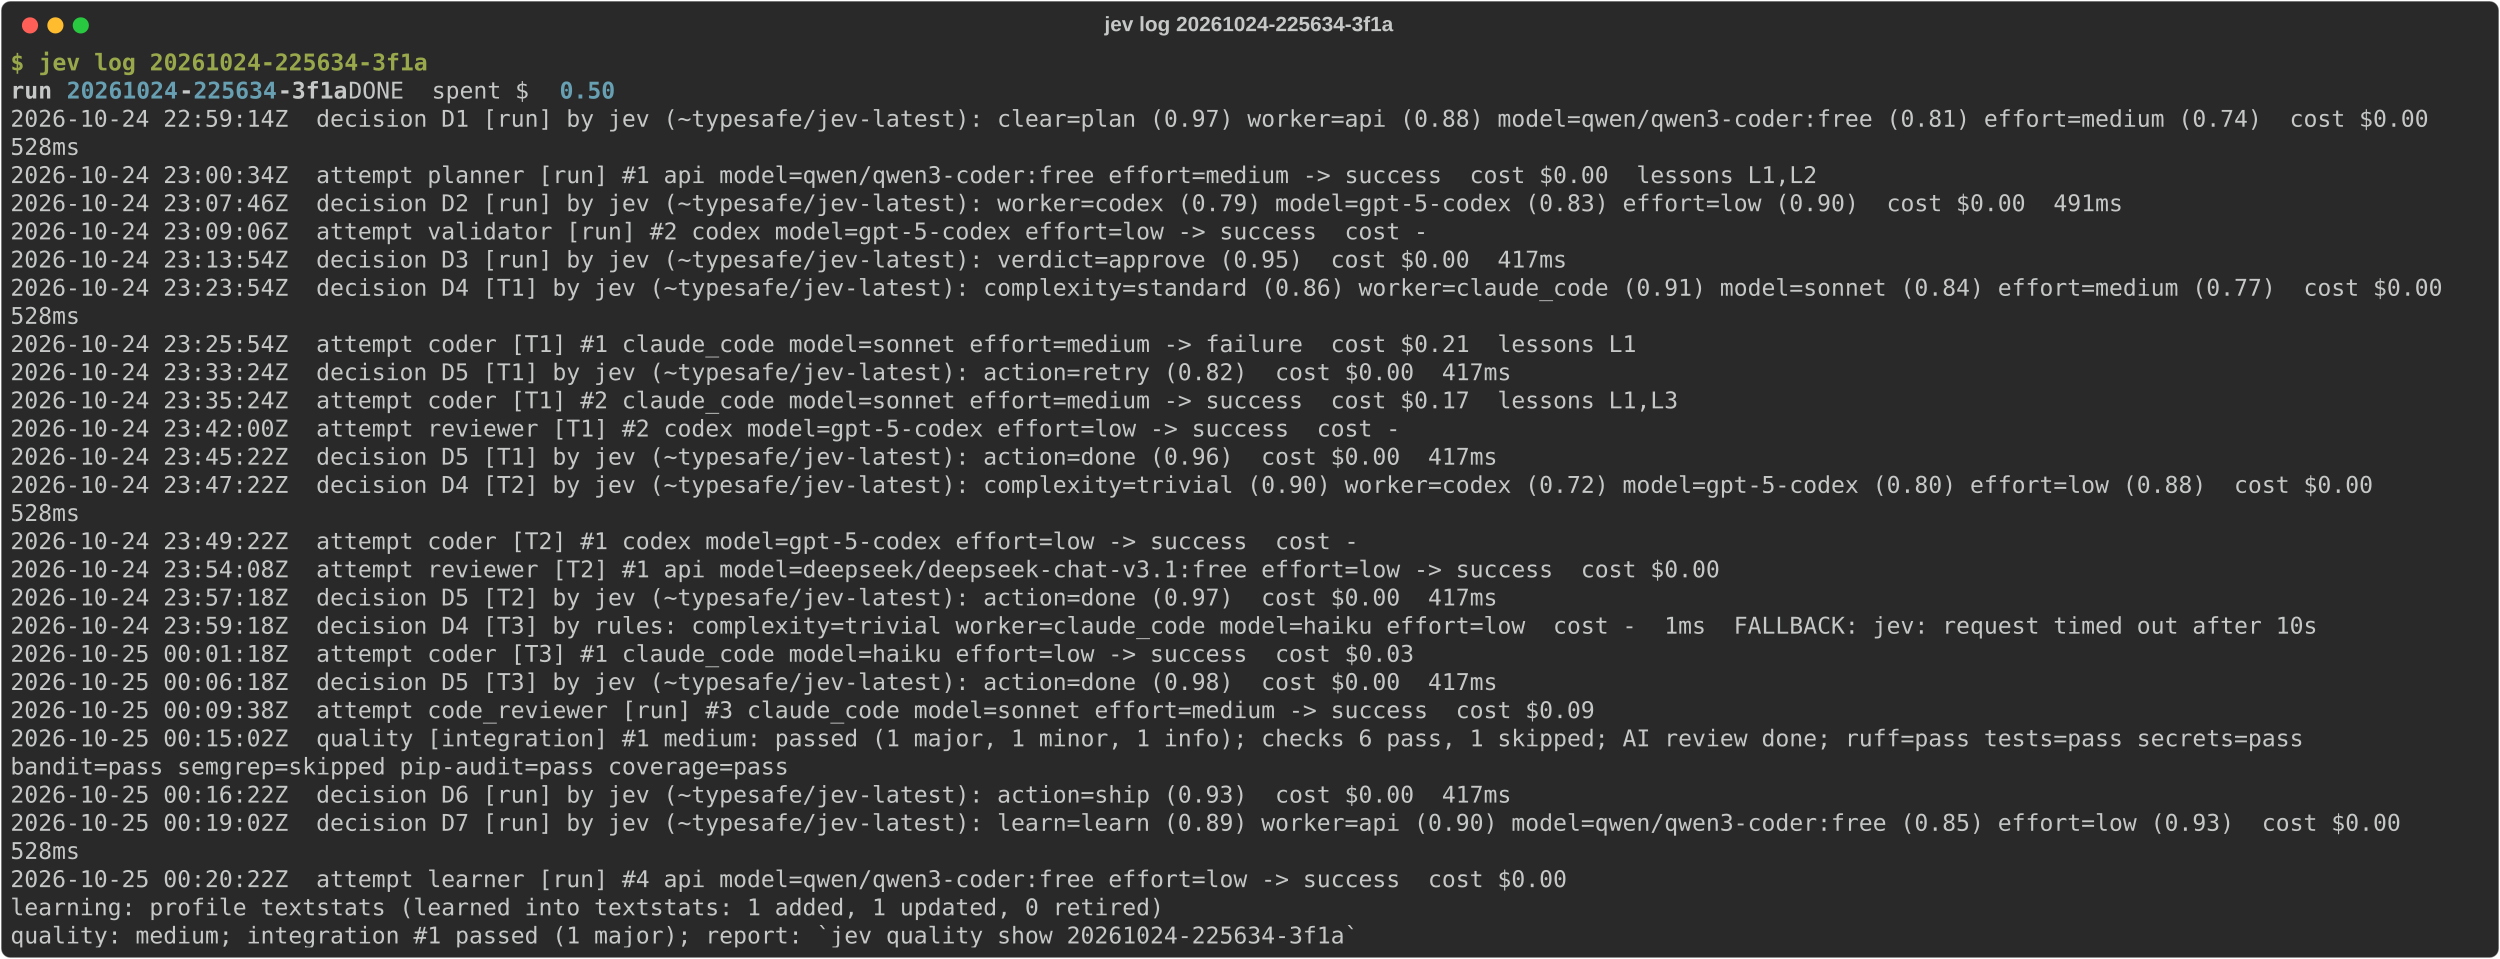
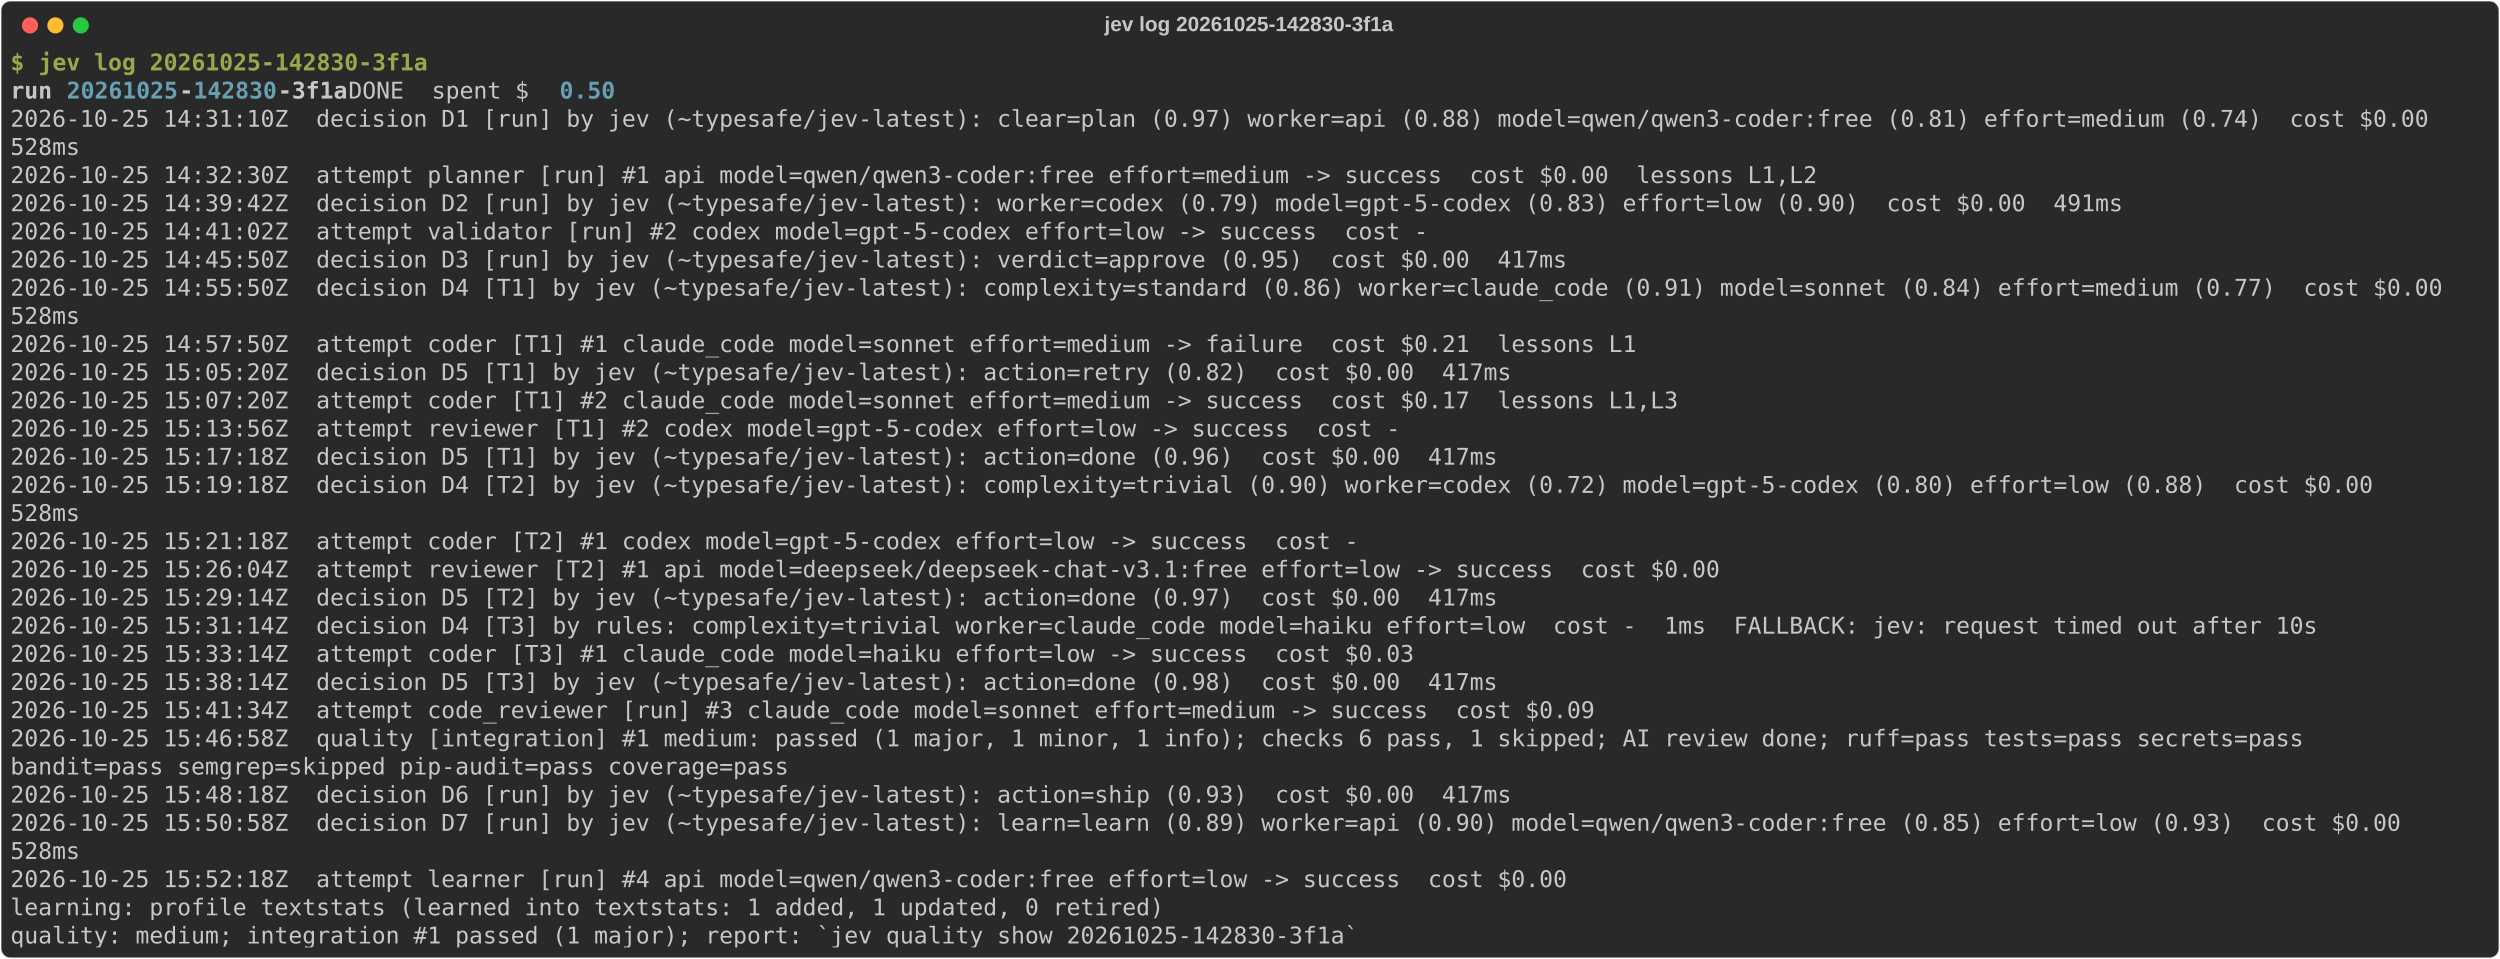
<svg xmlns="http://www.w3.org/2000/svg" class="rich-terminal" viewBox="0 0 2166 830.8">
  <style>

    @font-face {
        font-family: "Fira Code";
        src: local("FiraCode-Regular"),
                url("https://cdnjs.cloudflare.com/ajax/libs/firacode/6.2.0/woff2/FiraCode-Regular.woff2") format("woff2"),
                url("https://cdnjs.cloudflare.com/ajax/libs/firacode/6.2.0/woff/FiraCode-Regular.woff") format("woff");
        font-style: normal;
        font-weight: 400;
    }
    @font-face {
        font-family: "Fira Code";
        src: local("FiraCode-Bold"),
                url("https://cdnjs.cloudflare.com/ajax/libs/firacode/6.2.0/woff2/FiraCode-Bold.woff2") format("woff2"),
                url("https://cdnjs.cloudflare.com/ajax/libs/firacode/6.2.0/woff/FiraCode-Bold.woff") format("woff");
        font-style: bold;
        font-weight: 700;
    }

-     .terminal-3962228687-matrix {
+     .terminal-4072394755-matrix {
        font-family: Fira Code, monospace;
        font-size: 20px;
        line-height: 24.4px;
        font-variant-east-asian: full-width;
    }

-     .terminal-3962228687-title {
+     .terminal-4072394755-title {
        font-size: 18px;
        font-weight: bold;
        font-family: arial;
    }

-     .terminal-3962228687-r1 { fill: #98a84b;font-weight: bold }
- .terminal-3962228687-r2 { fill: #c5c8c6 }
- .terminal-3962228687-r3 { fill: #c5c8c6;font-weight: bold }
- .terminal-3962228687-r4 { fill: #68a0b3;font-weight: bold }
+     .terminal-4072394755-r1 { fill: #98a84b;font-weight: bold }
+ .terminal-4072394755-r2 { fill: #c5c8c6 }
+ .terminal-4072394755-r3 { fill: #c5c8c6;font-weight: bold }
+ .terminal-4072394755-r4 { fill: #68a0b3;font-weight: bold }
    </style>
  <defs>
-     <clipPath id="terminal-3962228687-clip-terminal">
+     <clipPath id="terminal-4072394755-clip-terminal">
      <rect x="0" y="0" width="2146.2" height="779.8" />
    </clipPath>
-     <clipPath id="terminal-3962228687-line-0">
+     <clipPath id="terminal-4072394755-line-0">
      <rect x="0" y="1.5" width="2147.2" height="24.65" />
    </clipPath>
-     <clipPath id="terminal-3962228687-line-1">
+     <clipPath id="terminal-4072394755-line-1">
      <rect x="0" y="25.9" width="2147.2" height="24.65" />
    </clipPath>
-     <clipPath id="terminal-3962228687-line-2">
+     <clipPath id="terminal-4072394755-line-2">
      <rect x="0" y="50.3" width="2147.2" height="24.65" />
    </clipPath>
-     <clipPath id="terminal-3962228687-line-3">
+     <clipPath id="terminal-4072394755-line-3">
      <rect x="0" y="74.7" width="2147.2" height="24.65" />
    </clipPath>
-     <clipPath id="terminal-3962228687-line-4">
+     <clipPath id="terminal-4072394755-line-4">
      <rect x="0" y="99.1" width="2147.2" height="24.65" />
    </clipPath>
-     <clipPath id="terminal-3962228687-line-5">
+     <clipPath id="terminal-4072394755-line-5">
      <rect x="0" y="123.5" width="2147.2" height="24.65" />
    </clipPath>
-     <clipPath id="terminal-3962228687-line-6">
+     <clipPath id="terminal-4072394755-line-6">
      <rect x="0" y="147.9" width="2147.2" height="24.65" />
    </clipPath>
-     <clipPath id="terminal-3962228687-line-7">
+     <clipPath id="terminal-4072394755-line-7">
      <rect x="0" y="172.3" width="2147.2" height="24.65" />
    </clipPath>
-     <clipPath id="terminal-3962228687-line-8">
+     <clipPath id="terminal-4072394755-line-8">
      <rect x="0" y="196.7" width="2147.2" height="24.65" />
    </clipPath>
-     <clipPath id="terminal-3962228687-line-9">
+     <clipPath id="terminal-4072394755-line-9">
      <rect x="0" y="221.1" width="2147.2" height="24.65" />
    </clipPath>
-     <clipPath id="terminal-3962228687-line-10">
+     <clipPath id="terminal-4072394755-line-10">
      <rect x="0" y="245.5" width="2147.2" height="24.65" />
    </clipPath>
-     <clipPath id="terminal-3962228687-line-11">
+     <clipPath id="terminal-4072394755-line-11">
      <rect x="0" y="269.9" width="2147.2" height="24.65" />
    </clipPath>
-     <clipPath id="terminal-3962228687-line-12">
+     <clipPath id="terminal-4072394755-line-12">
      <rect x="0" y="294.3" width="2147.2" height="24.65" />
    </clipPath>
-     <clipPath id="terminal-3962228687-line-13">
+     <clipPath id="terminal-4072394755-line-13">
      <rect x="0" y="318.7" width="2147.2" height="24.65" />
    </clipPath>
-     <clipPath id="terminal-3962228687-line-14">
+     <clipPath id="terminal-4072394755-line-14">
      <rect x="0" y="343.1" width="2147.2" height="24.65" />
    </clipPath>
-     <clipPath id="terminal-3962228687-line-15">
+     <clipPath id="terminal-4072394755-line-15">
      <rect x="0" y="367.5" width="2147.2" height="24.65" />
    </clipPath>
-     <clipPath id="terminal-3962228687-line-16">
+     <clipPath id="terminal-4072394755-line-16">
      <rect x="0" y="391.9" width="2147.2" height="24.65" />
    </clipPath>
-     <clipPath id="terminal-3962228687-line-17">
+     <clipPath id="terminal-4072394755-line-17">
      <rect x="0" y="416.3" width="2147.2" height="24.65" />
    </clipPath>
-     <clipPath id="terminal-3962228687-line-18">
+     <clipPath id="terminal-4072394755-line-18">
      <rect x="0" y="440.7" width="2147.2" height="24.65" />
    </clipPath>
-     <clipPath id="terminal-3962228687-line-19">
+     <clipPath id="terminal-4072394755-line-19">
      <rect x="0" y="465.1" width="2147.2" height="24.65" />
    </clipPath>
-     <clipPath id="terminal-3962228687-line-20">
+     <clipPath id="terminal-4072394755-line-20">
      <rect x="0" y="489.5" width="2147.2" height="24.65" />
    </clipPath>
-     <clipPath id="terminal-3962228687-line-21">
+     <clipPath id="terminal-4072394755-line-21">
      <rect x="0" y="513.9" width="2147.2" height="24.65" />
    </clipPath>
-     <clipPath id="terminal-3962228687-line-22">
+     <clipPath id="terminal-4072394755-line-22">
      <rect x="0" y="538.3" width="2147.2" height="24.65" />
    </clipPath>
-     <clipPath id="terminal-3962228687-line-23">
+     <clipPath id="terminal-4072394755-line-23">
      <rect x="0" y="562.7" width="2147.2" height="24.65" />
    </clipPath>
-     <clipPath id="terminal-3962228687-line-24">
+     <clipPath id="terminal-4072394755-line-24">
      <rect x="0" y="587.1" width="2147.2" height="24.65" />
    </clipPath>
-     <clipPath id="terminal-3962228687-line-25">
+     <clipPath id="terminal-4072394755-line-25">
      <rect x="0" y="611.5" width="2147.2" height="24.65" />
    </clipPath>
-     <clipPath id="terminal-3962228687-line-26">
+     <clipPath id="terminal-4072394755-line-26">
      <rect x="0" y="635.9" width="2147.2" height="24.65" />
    </clipPath>
-     <clipPath id="terminal-3962228687-line-27">
+     <clipPath id="terminal-4072394755-line-27">
      <rect x="0" y="660.3" width="2147.2" height="24.65" />
    </clipPath>
-     <clipPath id="terminal-3962228687-line-28">
+     <clipPath id="terminal-4072394755-line-28">
      <rect x="0" y="684.7" width="2147.2" height="24.65" />
    </clipPath>
-     <clipPath id="terminal-3962228687-line-29">
+     <clipPath id="terminal-4072394755-line-29">
      <rect x="0" y="709.1" width="2147.2" height="24.65" />
    </clipPath>
-     <clipPath id="terminal-3962228687-line-30">
+     <clipPath id="terminal-4072394755-line-30">
      <rect x="0" y="733.5" width="2147.2" height="24.65" />
    </clipPath>
  </defs>
  <rect fill="#292929" stroke="rgba(255,255,255,0.35)" stroke-width="1" x="1" y="1" width="2164" height="828.8" rx="8" />
-   <text class="terminal-3962228687-title" fill="#c5c8c6" text-anchor="middle" x="1082" y="27">jev log 20261024-225634-3f1a</text>
+   <text class="terminal-4072394755-title" fill="#c5c8c6" text-anchor="middle" x="1082" y="27">jev log 20261025-142830-3f1a</text>
  <g transform="translate(26,22)">
    <circle cx="0" cy="0" r="7" fill="#ff5f57" />
    <circle cx="22" cy="0" r="7" fill="#febc2e" />
    <circle cx="44" cy="0" r="7" fill="#28c840" />
  </g>
-   <g transform="translate(9, 41)" clip-path="url(#terminal-3962228687-clip-terminal)">
-     <g class="terminal-3962228687-matrix">
-       <text class="terminal-3962228687-r1" x="0" y="20" textLength="24.4" clip-path="url(#terminal-3962228687-line-0)">$ </text>
-       <text class="terminal-3962228687-r1" x="24.4" y="20" textLength="341.6" clip-path="url(#terminal-3962228687-line-0)">jev log 20261024-225634-3f1a</text>
-       <text class="terminal-3962228687-r2" x="2147.2" y="20" textLength="12.2" clip-path="url(#terminal-3962228687-line-0)">
- </text>
-       <text class="terminal-3962228687-r3" x="0" y="44.4" textLength="48.8" clip-path="url(#terminal-3962228687-line-1)">run </text>
-       <text class="terminal-3962228687-r4" x="48.8" y="44.4" textLength="97.6" clip-path="url(#terminal-3962228687-line-1)">20261024</text>
-       <text class="terminal-3962228687-r3" x="146.4" y="44.4" textLength="12.2" clip-path="url(#terminal-3962228687-line-1)">-</text>
-       <text class="terminal-3962228687-r4" x="158.6" y="44.4" textLength="73.2" clip-path="url(#terminal-3962228687-line-1)">225634</text>
-       <text class="terminal-3962228687-r3" x="231.8" y="44.4" textLength="61" clip-path="url(#terminal-3962228687-line-1)">-3f1a</text>
-       <text class="terminal-3962228687-r2" x="292.8" y="44.4" textLength="183" clip-path="url(#terminal-3962228687-line-1)">  DONE  spent $</text>
-       <text class="terminal-3962228687-r4" x="475.8" y="44.4" textLength="48.8" clip-path="url(#terminal-3962228687-line-1)">0.50</text>
-       <text class="terminal-3962228687-r2" x="2147.2" y="44.4" textLength="12.2" clip-path="url(#terminal-3962228687-line-1)">
- </text>
-       <text class="terminal-3962228687-r2" x="0" y="68.8" textLength="2147.2" clip-path="url(#terminal-3962228687-line-2)">2026-10-24 22:59:14Z  decision D1 [run] by jev (~typesafe/jev-latest): clear=plan (0.97) worker=api (0.88) model=qwen/qwen3-coder:free (0.81) effort=medium (0.74)  cost $0.00  </text>
-       <text class="terminal-3962228687-r2" x="2147.2" y="68.8" textLength="12.2" clip-path="url(#terminal-3962228687-line-2)">
- </text>
-       <text class="terminal-3962228687-r2" x="0" y="93.2" textLength="61" clip-path="url(#terminal-3962228687-line-3)">528ms</text>
-       <text class="terminal-3962228687-r2" x="2147.2" y="93.2" textLength="12.2" clip-path="url(#terminal-3962228687-line-3)">
- </text>
-       <text class="terminal-3962228687-r2" x="0" y="117.6" textLength="1586" clip-path="url(#terminal-3962228687-line-4)">2026-10-24 23:00:34Z  attempt planner [run] #1 api model=qwen/qwen3-coder:free effort=medium -&gt; success  cost $0.00  lessons L1,L2</text>
-       <text class="terminal-3962228687-r2" x="2147.2" y="117.6" textLength="12.2" clip-path="url(#terminal-3962228687-line-4)">
- </text>
-       <text class="terminal-3962228687-r2" x="0" y="142" textLength="1854.4" clip-path="url(#terminal-3962228687-line-5)">2026-10-24 23:07:46Z  decision D2 [run] by jev (~typesafe/jev-latest): worker=codex (0.79) model=gpt-5-codex (0.83) effort=low (0.90)  cost $0.00  491ms</text>
-       <text class="terminal-3962228687-r2" x="2147.2" y="142" textLength="12.2" clip-path="url(#terminal-3962228687-line-5)">
- </text>
-       <text class="terminal-3962228687-r2" x="0" y="166.4" textLength="1244.4" clip-path="url(#terminal-3962228687-line-6)">2026-10-24 23:09:06Z  attempt validator [run] #2 codex model=gpt-5-codex effort=low -&gt; success  cost -</text>
-       <text class="terminal-3962228687-r2" x="2147.2" y="166.4" textLength="12.2" clip-path="url(#terminal-3962228687-line-6)">
- </text>
-       <text class="terminal-3962228687-r2" x="0" y="190.8" textLength="1366.4" clip-path="url(#terminal-3962228687-line-7)">2026-10-24 23:13:54Z  decision D3 [run] by jev (~typesafe/jev-latest): verdict=approve (0.95)  cost $0.00  417ms</text>
-       <text class="terminal-3962228687-r2" x="2147.2" y="190.8" textLength="12.2" clip-path="url(#terminal-3962228687-line-7)">
- </text>
-       <text class="terminal-3962228687-r2" x="0" y="215.2" textLength="2147.2" clip-path="url(#terminal-3962228687-line-8)">2026-10-24 23:23:54Z  decision D4 [T1] by jev (~typesafe/jev-latest): complexity=standard (0.86) worker=claude_code (0.91) model=sonnet (0.84) effort=medium (0.77)  cost $0.00 </text>
-       <text class="terminal-3962228687-r2" x="2147.2" y="215.2" textLength="12.2" clip-path="url(#terminal-3962228687-line-8)">
- </text>
-       <text class="terminal-3962228687-r2" x="0" y="239.6" textLength="61" clip-path="url(#terminal-3962228687-line-9)">528ms</text>
-       <text class="terminal-3962228687-r2" x="2147.2" y="239.6" textLength="12.2" clip-path="url(#terminal-3962228687-line-9)">
- </text>
-       <text class="terminal-3962228687-r2" x="0" y="264" textLength="1427.4" clip-path="url(#terminal-3962228687-line-10)">2026-10-24 23:25:54Z  attempt coder [T1] #1 claude_code model=sonnet effort=medium -&gt; failure  cost $0.21  lessons L1</text>
-       <text class="terminal-3962228687-r2" x="2147.2" y="264" textLength="12.2" clip-path="url(#terminal-3962228687-line-10)">
- </text>
-       <text class="terminal-3962228687-r2" x="0" y="288.4" textLength="1317.6" clip-path="url(#terminal-3962228687-line-11)">2026-10-24 23:33:24Z  decision D5 [T1] by jev (~typesafe/jev-latest): action=retry (0.82)  cost $0.00  417ms</text>
-       <text class="terminal-3962228687-r2" x="2147.2" y="288.4" textLength="12.2" clip-path="url(#terminal-3962228687-line-11)">
- </text>
-       <text class="terminal-3962228687-r2" x="0" y="312.8" textLength="1464" clip-path="url(#terminal-3962228687-line-12)">2026-10-24 23:35:24Z  attempt coder [T1] #2 claude_code model=sonnet effort=medium -&gt; success  cost $0.17  lessons L1,L3</text>
-       <text class="terminal-3962228687-r2" x="2147.2" y="312.8" textLength="12.2" clip-path="url(#terminal-3962228687-line-12)">
- </text>
-       <text class="terminal-3962228687-r2" x="0" y="337.2" textLength="1220" clip-path="url(#terminal-3962228687-line-13)">2026-10-24 23:42:00Z  attempt reviewer [T1] #2 codex model=gpt-5-codex effort=low -&gt; success  cost -</text>
-       <text class="terminal-3962228687-r2" x="2147.2" y="337.2" textLength="12.2" clip-path="url(#terminal-3962228687-line-13)">
- </text>
-       <text class="terminal-3962228687-r2" x="0" y="361.6" textLength="1305.4" clip-path="url(#terminal-3962228687-line-14)">2026-10-24 23:45:22Z  decision D5 [T1] by jev (~typesafe/jev-latest): action=done (0.96)  cost $0.00  417ms</text>
-       <text class="terminal-3962228687-r2" x="2147.2" y="361.6" textLength="12.2" clip-path="url(#terminal-3962228687-line-14)">
- </text>
-       <text class="terminal-3962228687-r2" x="0" y="386" textLength="2098.4" clip-path="url(#terminal-3962228687-line-15)">2026-10-24 23:47:22Z  decision D4 [T2] by jev (~typesafe/jev-latest): complexity=trivial (0.90) worker=codex (0.72) model=gpt-5-codex (0.80) effort=low (0.88)  cost $0.00  </text>
-       <text class="terminal-3962228687-r2" x="2147.2" y="386" textLength="12.2" clip-path="url(#terminal-3962228687-line-15)">
- </text>
-       <text class="terminal-3962228687-r2" x="0" y="410.4" textLength="61" clip-path="url(#terminal-3962228687-line-16)">528ms</text>
-       <text class="terminal-3962228687-r2" x="2147.2" y="410.4" textLength="12.2" clip-path="url(#terminal-3962228687-line-16)">
- </text>
-       <text class="terminal-3962228687-r2" x="0" y="434.8" textLength="1183.4" clip-path="url(#terminal-3962228687-line-17)">2026-10-24 23:49:22Z  attempt coder [T2] #1 codex model=gpt-5-codex effort=low -&gt; success  cost -</text>
-       <text class="terminal-3962228687-r2" x="2147.2" y="434.8" textLength="12.2" clip-path="url(#terminal-3962228687-line-17)">
- </text>
-       <text class="terminal-3962228687-r2" x="0" y="459.2" textLength="1500.6" clip-path="url(#terminal-3962228687-line-18)">2026-10-24 23:54:08Z  attempt reviewer [T2] #1 api model=deepseek/deepseek-chat-v3.1:free effort=low -&gt; success  cost $0.00</text>
-       <text class="terminal-3962228687-r2" x="2147.2" y="459.2" textLength="12.2" clip-path="url(#terminal-3962228687-line-18)">
- </text>
-       <text class="terminal-3962228687-r2" x="0" y="483.6" textLength="1305.4" clip-path="url(#terminal-3962228687-line-19)">2026-10-24 23:57:18Z  decision D5 [T2] by jev (~typesafe/jev-latest): action=done (0.97)  cost $0.00  417ms</text>
-       <text class="terminal-3962228687-r2" x="2147.2" y="483.6" textLength="12.2" clip-path="url(#terminal-3962228687-line-19)">
- </text>
-       <text class="terminal-3962228687-r2" x="0" y="508" textLength="2025.2" clip-path="url(#terminal-3962228687-line-20)">2026-10-24 23:59:18Z  decision D4 [T3] by rules: complexity=trivial worker=claude_code model=haiku effort=low  cost -  1ms  FALLBACK: jev: request timed out after 10s</text>
-       <text class="terminal-3962228687-r2" x="2147.2" y="508" textLength="12.2" clip-path="url(#terminal-3962228687-line-20)">
- </text>
-       <text class="terminal-3962228687-r2" x="0" y="532.4" textLength="1232.2" clip-path="url(#terminal-3962228687-line-21)">2026-10-25 00:01:18Z  attempt coder [T3] #1 claude_code model=haiku effort=low -&gt; success  cost $0.03</text>
-       <text class="terminal-3962228687-r2" x="2147.2" y="532.4" textLength="12.2" clip-path="url(#terminal-3962228687-line-21)">
- </text>
-       <text class="terminal-3962228687-r2" x="0" y="556.8" textLength="1305.4" clip-path="url(#terminal-3962228687-line-22)">2026-10-25 00:06:18Z  decision D5 [T3] by jev (~typesafe/jev-latest): action=done (0.98)  cost $0.00  417ms</text>
-       <text class="terminal-3962228687-r2" x="2147.2" y="556.8" textLength="12.2" clip-path="url(#terminal-3962228687-line-22)">
- </text>
-       <text class="terminal-3962228687-r2" x="0" y="581.2" textLength="1390.8" clip-path="url(#terminal-3962228687-line-23)">2026-10-25 00:09:38Z  attempt code_reviewer [run] #3 claude_code model=sonnet effort=medium -&gt; success  cost $0.09</text>
-       <text class="terminal-3962228687-r2" x="2147.2" y="581.2" textLength="12.2" clip-path="url(#terminal-3962228687-line-23)">
- </text>
-       <text class="terminal-3962228687-r2" x="0" y="605.6" textLength="2025.2" clip-path="url(#terminal-3962228687-line-24)">2026-10-25 00:15:02Z  quality [integration] #1 medium: passed (1 major, 1 minor, 1 info); checks 6 pass, 1 skipped; AI review done; ruff=pass tests=pass secrets=pass </text>
-       <text class="terminal-3962228687-r2" x="2147.2" y="605.6" textLength="12.2" clip-path="url(#terminal-3962228687-line-24)">
- </text>
-       <text class="terminal-3962228687-r2" x="0" y="630" textLength="683.2" clip-path="url(#terminal-3962228687-line-25)">bandit=pass semgrep=skipped pip-audit=pass coverage=pass</text>
-       <text class="terminal-3962228687-r2" x="2147.2" y="630" textLength="12.2" clip-path="url(#terminal-3962228687-line-25)">
- </text>
-       <text class="terminal-3962228687-r2" x="0" y="654.4" textLength="1317.6" clip-path="url(#terminal-3962228687-line-26)">2026-10-25 00:16:22Z  decision D6 [run] by jev (~typesafe/jev-latest): action=ship (0.93)  cost $0.00  417ms</text>
-       <text class="terminal-3962228687-r2" x="2147.2" y="654.4" textLength="12.2" clip-path="url(#terminal-3962228687-line-26)">
- </text>
-       <text class="terminal-3962228687-r2" x="0" y="678.8" textLength="2122.8" clip-path="url(#terminal-3962228687-line-27)">2026-10-25 00:19:02Z  decision D7 [run] by jev (~typesafe/jev-latest): learn=learn (0.89) worker=api (0.90) model=qwen/qwen3-coder:free (0.85) effort=low (0.93)  cost $0.00  </text>
-       <text class="terminal-3962228687-r2" x="2147.2" y="678.8" textLength="12.2" clip-path="url(#terminal-3962228687-line-27)">
- </text>
-       <text class="terminal-3962228687-r2" x="0" y="703.2" textLength="61" clip-path="url(#terminal-3962228687-line-28)">528ms</text>
-       <text class="terminal-3962228687-r2" x="2147.2" y="703.2" textLength="12.2" clip-path="url(#terminal-3962228687-line-28)">
- </text>
-       <text class="terminal-3962228687-r2" x="0" y="727.6" textLength="1366.4" clip-path="url(#terminal-3962228687-line-29)">2026-10-25 00:20:22Z  attempt learner [run] #4 api model=qwen/qwen3-coder:free effort=low -&gt; success  cost $0.00</text>
-       <text class="terminal-3962228687-r2" x="2147.2" y="727.6" textLength="12.2" clip-path="url(#terminal-3962228687-line-29)">
- </text>
-       <text class="terminal-3962228687-r2" x="0" y="752" textLength="1012.6" clip-path="url(#terminal-3962228687-line-30)">learning: profile textstats (learned into textstats: 1 added, 1 updated, 0 retired)</text>
-       <text class="terminal-3962228687-r2" x="2147.2" y="752" textLength="12.2" clip-path="url(#terminal-3962228687-line-30)">
- </text>
-       <text class="terminal-3962228687-r2" x="0" y="776.4" textLength="1183.4" clip-path="url(#terminal-3962228687-line-31)">quality: medium; integration #1 passed (1 major); report: `jev quality show 20261024-225634-3f1a`</text>
-       <text class="terminal-3962228687-r2" x="2147.2" y="776.4" textLength="12.2" clip-path="url(#terminal-3962228687-line-31)">
+   <g transform="translate(9, 41)" clip-path="url(#terminal-4072394755-clip-terminal)">
+     <g class="terminal-4072394755-matrix">
+       <text class="terminal-4072394755-r1" x="0" y="20" textLength="24.4" clip-path="url(#terminal-4072394755-line-0)">$ </text>
+       <text class="terminal-4072394755-r1" x="24.4" y="20" textLength="341.6" clip-path="url(#terminal-4072394755-line-0)">jev log 20261025-142830-3f1a</text>
+       <text class="terminal-4072394755-r2" x="2147.2" y="20" textLength="12.2" clip-path="url(#terminal-4072394755-line-0)">
+ </text>
+       <text class="terminal-4072394755-r3" x="0" y="44.4" textLength="48.8" clip-path="url(#terminal-4072394755-line-1)">run </text>
+       <text class="terminal-4072394755-r4" x="48.8" y="44.4" textLength="97.6" clip-path="url(#terminal-4072394755-line-1)">20261025</text>
+       <text class="terminal-4072394755-r3" x="146.4" y="44.4" textLength="12.2" clip-path="url(#terminal-4072394755-line-1)">-</text>
+       <text class="terminal-4072394755-r4" x="158.6" y="44.4" textLength="73.2" clip-path="url(#terminal-4072394755-line-1)">142830</text>
+       <text class="terminal-4072394755-r3" x="231.8" y="44.4" textLength="61" clip-path="url(#terminal-4072394755-line-1)">-3f1a</text>
+       <text class="terminal-4072394755-r2" x="292.8" y="44.4" textLength="183" clip-path="url(#terminal-4072394755-line-1)">  DONE  spent $</text>
+       <text class="terminal-4072394755-r4" x="475.8" y="44.4" textLength="48.8" clip-path="url(#terminal-4072394755-line-1)">0.50</text>
+       <text class="terminal-4072394755-r2" x="2147.2" y="44.4" textLength="12.2" clip-path="url(#terminal-4072394755-line-1)">
+ </text>
+       <text class="terminal-4072394755-r2" x="0" y="68.8" textLength="2147.2" clip-path="url(#terminal-4072394755-line-2)">2026-10-25 14:31:10Z  decision D1 [run] by jev (~typesafe/jev-latest): clear=plan (0.97) worker=api (0.88) model=qwen/qwen3-coder:free (0.81) effort=medium (0.74)  cost $0.00  </text>
+       <text class="terminal-4072394755-r2" x="2147.2" y="68.8" textLength="12.2" clip-path="url(#terminal-4072394755-line-2)">
+ </text>
+       <text class="terminal-4072394755-r2" x="0" y="93.2" textLength="61" clip-path="url(#terminal-4072394755-line-3)">528ms</text>
+       <text class="terminal-4072394755-r2" x="2147.2" y="93.2" textLength="12.2" clip-path="url(#terminal-4072394755-line-3)">
+ </text>
+       <text class="terminal-4072394755-r2" x="0" y="117.6" textLength="1586" clip-path="url(#terminal-4072394755-line-4)">2026-10-25 14:32:30Z  attempt planner [run] #1 api model=qwen/qwen3-coder:free effort=medium -&gt; success  cost $0.00  lessons L1,L2</text>
+       <text class="terminal-4072394755-r2" x="2147.2" y="117.6" textLength="12.2" clip-path="url(#terminal-4072394755-line-4)">
+ </text>
+       <text class="terminal-4072394755-r2" x="0" y="142" textLength="1854.4" clip-path="url(#terminal-4072394755-line-5)">2026-10-25 14:39:42Z  decision D2 [run] by jev (~typesafe/jev-latest): worker=codex (0.79) model=gpt-5-codex (0.83) effort=low (0.90)  cost $0.00  491ms</text>
+       <text class="terminal-4072394755-r2" x="2147.2" y="142" textLength="12.2" clip-path="url(#terminal-4072394755-line-5)">
+ </text>
+       <text class="terminal-4072394755-r2" x="0" y="166.4" textLength="1244.4" clip-path="url(#terminal-4072394755-line-6)">2026-10-25 14:41:02Z  attempt validator [run] #2 codex model=gpt-5-codex effort=low -&gt; success  cost -</text>
+       <text class="terminal-4072394755-r2" x="2147.2" y="166.4" textLength="12.2" clip-path="url(#terminal-4072394755-line-6)">
+ </text>
+       <text class="terminal-4072394755-r2" x="0" y="190.8" textLength="1366.4" clip-path="url(#terminal-4072394755-line-7)">2026-10-25 14:45:50Z  decision D3 [run] by jev (~typesafe/jev-latest): verdict=approve (0.95)  cost $0.00  417ms</text>
+       <text class="terminal-4072394755-r2" x="2147.2" y="190.8" textLength="12.2" clip-path="url(#terminal-4072394755-line-7)">
+ </text>
+       <text class="terminal-4072394755-r2" x="0" y="215.2" textLength="2147.2" clip-path="url(#terminal-4072394755-line-8)">2026-10-25 14:55:50Z  decision D4 [T1] by jev (~typesafe/jev-latest): complexity=standard (0.86) worker=claude_code (0.91) model=sonnet (0.84) effort=medium (0.77)  cost $0.00 </text>
+       <text class="terminal-4072394755-r2" x="2147.2" y="215.2" textLength="12.2" clip-path="url(#terminal-4072394755-line-8)">
+ </text>
+       <text class="terminal-4072394755-r2" x="0" y="239.6" textLength="61" clip-path="url(#terminal-4072394755-line-9)">528ms</text>
+       <text class="terminal-4072394755-r2" x="2147.2" y="239.6" textLength="12.2" clip-path="url(#terminal-4072394755-line-9)">
+ </text>
+       <text class="terminal-4072394755-r2" x="0" y="264" textLength="1427.4" clip-path="url(#terminal-4072394755-line-10)">2026-10-25 14:57:50Z  attempt coder [T1] #1 claude_code model=sonnet effort=medium -&gt; failure  cost $0.21  lessons L1</text>
+       <text class="terminal-4072394755-r2" x="2147.2" y="264" textLength="12.2" clip-path="url(#terminal-4072394755-line-10)">
+ </text>
+       <text class="terminal-4072394755-r2" x="0" y="288.4" textLength="1317.6" clip-path="url(#terminal-4072394755-line-11)">2026-10-25 15:05:20Z  decision D5 [T1] by jev (~typesafe/jev-latest): action=retry (0.82)  cost $0.00  417ms</text>
+       <text class="terminal-4072394755-r2" x="2147.2" y="288.4" textLength="12.2" clip-path="url(#terminal-4072394755-line-11)">
+ </text>
+       <text class="terminal-4072394755-r2" x="0" y="312.8" textLength="1464" clip-path="url(#terminal-4072394755-line-12)">2026-10-25 15:07:20Z  attempt coder [T1] #2 claude_code model=sonnet effort=medium -&gt; success  cost $0.17  lessons L1,L3</text>
+       <text class="terminal-4072394755-r2" x="2147.2" y="312.8" textLength="12.2" clip-path="url(#terminal-4072394755-line-12)">
+ </text>
+       <text class="terminal-4072394755-r2" x="0" y="337.2" textLength="1220" clip-path="url(#terminal-4072394755-line-13)">2026-10-25 15:13:56Z  attempt reviewer [T1] #2 codex model=gpt-5-codex effort=low -&gt; success  cost -</text>
+       <text class="terminal-4072394755-r2" x="2147.2" y="337.2" textLength="12.2" clip-path="url(#terminal-4072394755-line-13)">
+ </text>
+       <text class="terminal-4072394755-r2" x="0" y="361.6" textLength="1305.4" clip-path="url(#terminal-4072394755-line-14)">2026-10-25 15:17:18Z  decision D5 [T1] by jev (~typesafe/jev-latest): action=done (0.96)  cost $0.00  417ms</text>
+       <text class="terminal-4072394755-r2" x="2147.2" y="361.6" textLength="12.2" clip-path="url(#terminal-4072394755-line-14)">
+ </text>
+       <text class="terminal-4072394755-r2" x="0" y="386" textLength="2098.4" clip-path="url(#terminal-4072394755-line-15)">2026-10-25 15:19:18Z  decision D4 [T2] by jev (~typesafe/jev-latest): complexity=trivial (0.90) worker=codex (0.72) model=gpt-5-codex (0.80) effort=low (0.88)  cost $0.00  </text>
+       <text class="terminal-4072394755-r2" x="2147.2" y="386" textLength="12.2" clip-path="url(#terminal-4072394755-line-15)">
+ </text>
+       <text class="terminal-4072394755-r2" x="0" y="410.4" textLength="61" clip-path="url(#terminal-4072394755-line-16)">528ms</text>
+       <text class="terminal-4072394755-r2" x="2147.2" y="410.4" textLength="12.2" clip-path="url(#terminal-4072394755-line-16)">
+ </text>
+       <text class="terminal-4072394755-r2" x="0" y="434.8" textLength="1183.4" clip-path="url(#terminal-4072394755-line-17)">2026-10-25 15:21:18Z  attempt coder [T2] #1 codex model=gpt-5-codex effort=low -&gt; success  cost -</text>
+       <text class="terminal-4072394755-r2" x="2147.2" y="434.8" textLength="12.2" clip-path="url(#terminal-4072394755-line-17)">
+ </text>
+       <text class="terminal-4072394755-r2" x="0" y="459.2" textLength="1500.6" clip-path="url(#terminal-4072394755-line-18)">2026-10-25 15:26:04Z  attempt reviewer [T2] #1 api model=deepseek/deepseek-chat-v3.1:free effort=low -&gt; success  cost $0.00</text>
+       <text class="terminal-4072394755-r2" x="2147.2" y="459.2" textLength="12.2" clip-path="url(#terminal-4072394755-line-18)">
+ </text>
+       <text class="terminal-4072394755-r2" x="0" y="483.6" textLength="1305.4" clip-path="url(#terminal-4072394755-line-19)">2026-10-25 15:29:14Z  decision D5 [T2] by jev (~typesafe/jev-latest): action=done (0.97)  cost $0.00  417ms</text>
+       <text class="terminal-4072394755-r2" x="2147.2" y="483.6" textLength="12.2" clip-path="url(#terminal-4072394755-line-19)">
+ </text>
+       <text class="terminal-4072394755-r2" x="0" y="508" textLength="2025.2" clip-path="url(#terminal-4072394755-line-20)">2026-10-25 15:31:14Z  decision D4 [T3] by rules: complexity=trivial worker=claude_code model=haiku effort=low  cost -  1ms  FALLBACK: jev: request timed out after 10s</text>
+       <text class="terminal-4072394755-r2" x="2147.2" y="508" textLength="12.2" clip-path="url(#terminal-4072394755-line-20)">
+ </text>
+       <text class="terminal-4072394755-r2" x="0" y="532.4" textLength="1232.2" clip-path="url(#terminal-4072394755-line-21)">2026-10-25 15:33:14Z  attempt coder [T3] #1 claude_code model=haiku effort=low -&gt; success  cost $0.03</text>
+       <text class="terminal-4072394755-r2" x="2147.2" y="532.4" textLength="12.2" clip-path="url(#terminal-4072394755-line-21)">
+ </text>
+       <text class="terminal-4072394755-r2" x="0" y="556.8" textLength="1305.4" clip-path="url(#terminal-4072394755-line-22)">2026-10-25 15:38:14Z  decision D5 [T3] by jev (~typesafe/jev-latest): action=done (0.98)  cost $0.00  417ms</text>
+       <text class="terminal-4072394755-r2" x="2147.2" y="556.8" textLength="12.2" clip-path="url(#terminal-4072394755-line-22)">
+ </text>
+       <text class="terminal-4072394755-r2" x="0" y="581.2" textLength="1390.8" clip-path="url(#terminal-4072394755-line-23)">2026-10-25 15:41:34Z  attempt code_reviewer [run] #3 claude_code model=sonnet effort=medium -&gt; success  cost $0.09</text>
+       <text class="terminal-4072394755-r2" x="2147.2" y="581.2" textLength="12.2" clip-path="url(#terminal-4072394755-line-23)">
+ </text>
+       <text class="terminal-4072394755-r2" x="0" y="605.6" textLength="2025.2" clip-path="url(#terminal-4072394755-line-24)">2026-10-25 15:46:58Z  quality [integration] #1 medium: passed (1 major, 1 minor, 1 info); checks 6 pass, 1 skipped; AI review done; ruff=pass tests=pass secrets=pass </text>
+       <text class="terminal-4072394755-r2" x="2147.2" y="605.6" textLength="12.2" clip-path="url(#terminal-4072394755-line-24)">
+ </text>
+       <text class="terminal-4072394755-r2" x="0" y="630" textLength="683.2" clip-path="url(#terminal-4072394755-line-25)">bandit=pass semgrep=skipped pip-audit=pass coverage=pass</text>
+       <text class="terminal-4072394755-r2" x="2147.2" y="630" textLength="12.2" clip-path="url(#terminal-4072394755-line-25)">
+ </text>
+       <text class="terminal-4072394755-r2" x="0" y="654.4" textLength="1317.6" clip-path="url(#terminal-4072394755-line-26)">2026-10-25 15:48:18Z  decision D6 [run] by jev (~typesafe/jev-latest): action=ship (0.93)  cost $0.00  417ms</text>
+       <text class="terminal-4072394755-r2" x="2147.2" y="654.4" textLength="12.2" clip-path="url(#terminal-4072394755-line-26)">
+ </text>
+       <text class="terminal-4072394755-r2" x="0" y="678.8" textLength="2122.8" clip-path="url(#terminal-4072394755-line-27)">2026-10-25 15:50:58Z  decision D7 [run] by jev (~typesafe/jev-latest): learn=learn (0.89) worker=api (0.90) model=qwen/qwen3-coder:free (0.85) effort=low (0.93)  cost $0.00  </text>
+       <text class="terminal-4072394755-r2" x="2147.2" y="678.8" textLength="12.2" clip-path="url(#terminal-4072394755-line-27)">
+ </text>
+       <text class="terminal-4072394755-r2" x="0" y="703.2" textLength="61" clip-path="url(#terminal-4072394755-line-28)">528ms</text>
+       <text class="terminal-4072394755-r2" x="2147.2" y="703.2" textLength="12.2" clip-path="url(#terminal-4072394755-line-28)">
+ </text>
+       <text class="terminal-4072394755-r2" x="0" y="727.6" textLength="1366.4" clip-path="url(#terminal-4072394755-line-29)">2026-10-25 15:52:18Z  attempt learner [run] #4 api model=qwen/qwen3-coder:free effort=low -&gt; success  cost $0.00</text>
+       <text class="terminal-4072394755-r2" x="2147.2" y="727.6" textLength="12.2" clip-path="url(#terminal-4072394755-line-29)">
+ </text>
+       <text class="terminal-4072394755-r2" x="0" y="752" textLength="1012.6" clip-path="url(#terminal-4072394755-line-30)">learning: profile textstats (learned into textstats: 1 added, 1 updated, 0 retired)</text>
+       <text class="terminal-4072394755-r2" x="2147.2" y="752" textLength="12.2" clip-path="url(#terminal-4072394755-line-30)">
+ </text>
+       <text class="terminal-4072394755-r2" x="0" y="776.4" textLength="1183.4" clip-path="url(#terminal-4072394755-line-31)">quality: medium; integration #1 passed (1 major); report: `jev quality show 20261025-142830-3f1a`</text>
+       <text class="terminal-4072394755-r2" x="2147.2" y="776.4" textLength="12.2" clip-path="url(#terminal-4072394755-line-31)">
</text>
    </g>
  </g>
</svg>
